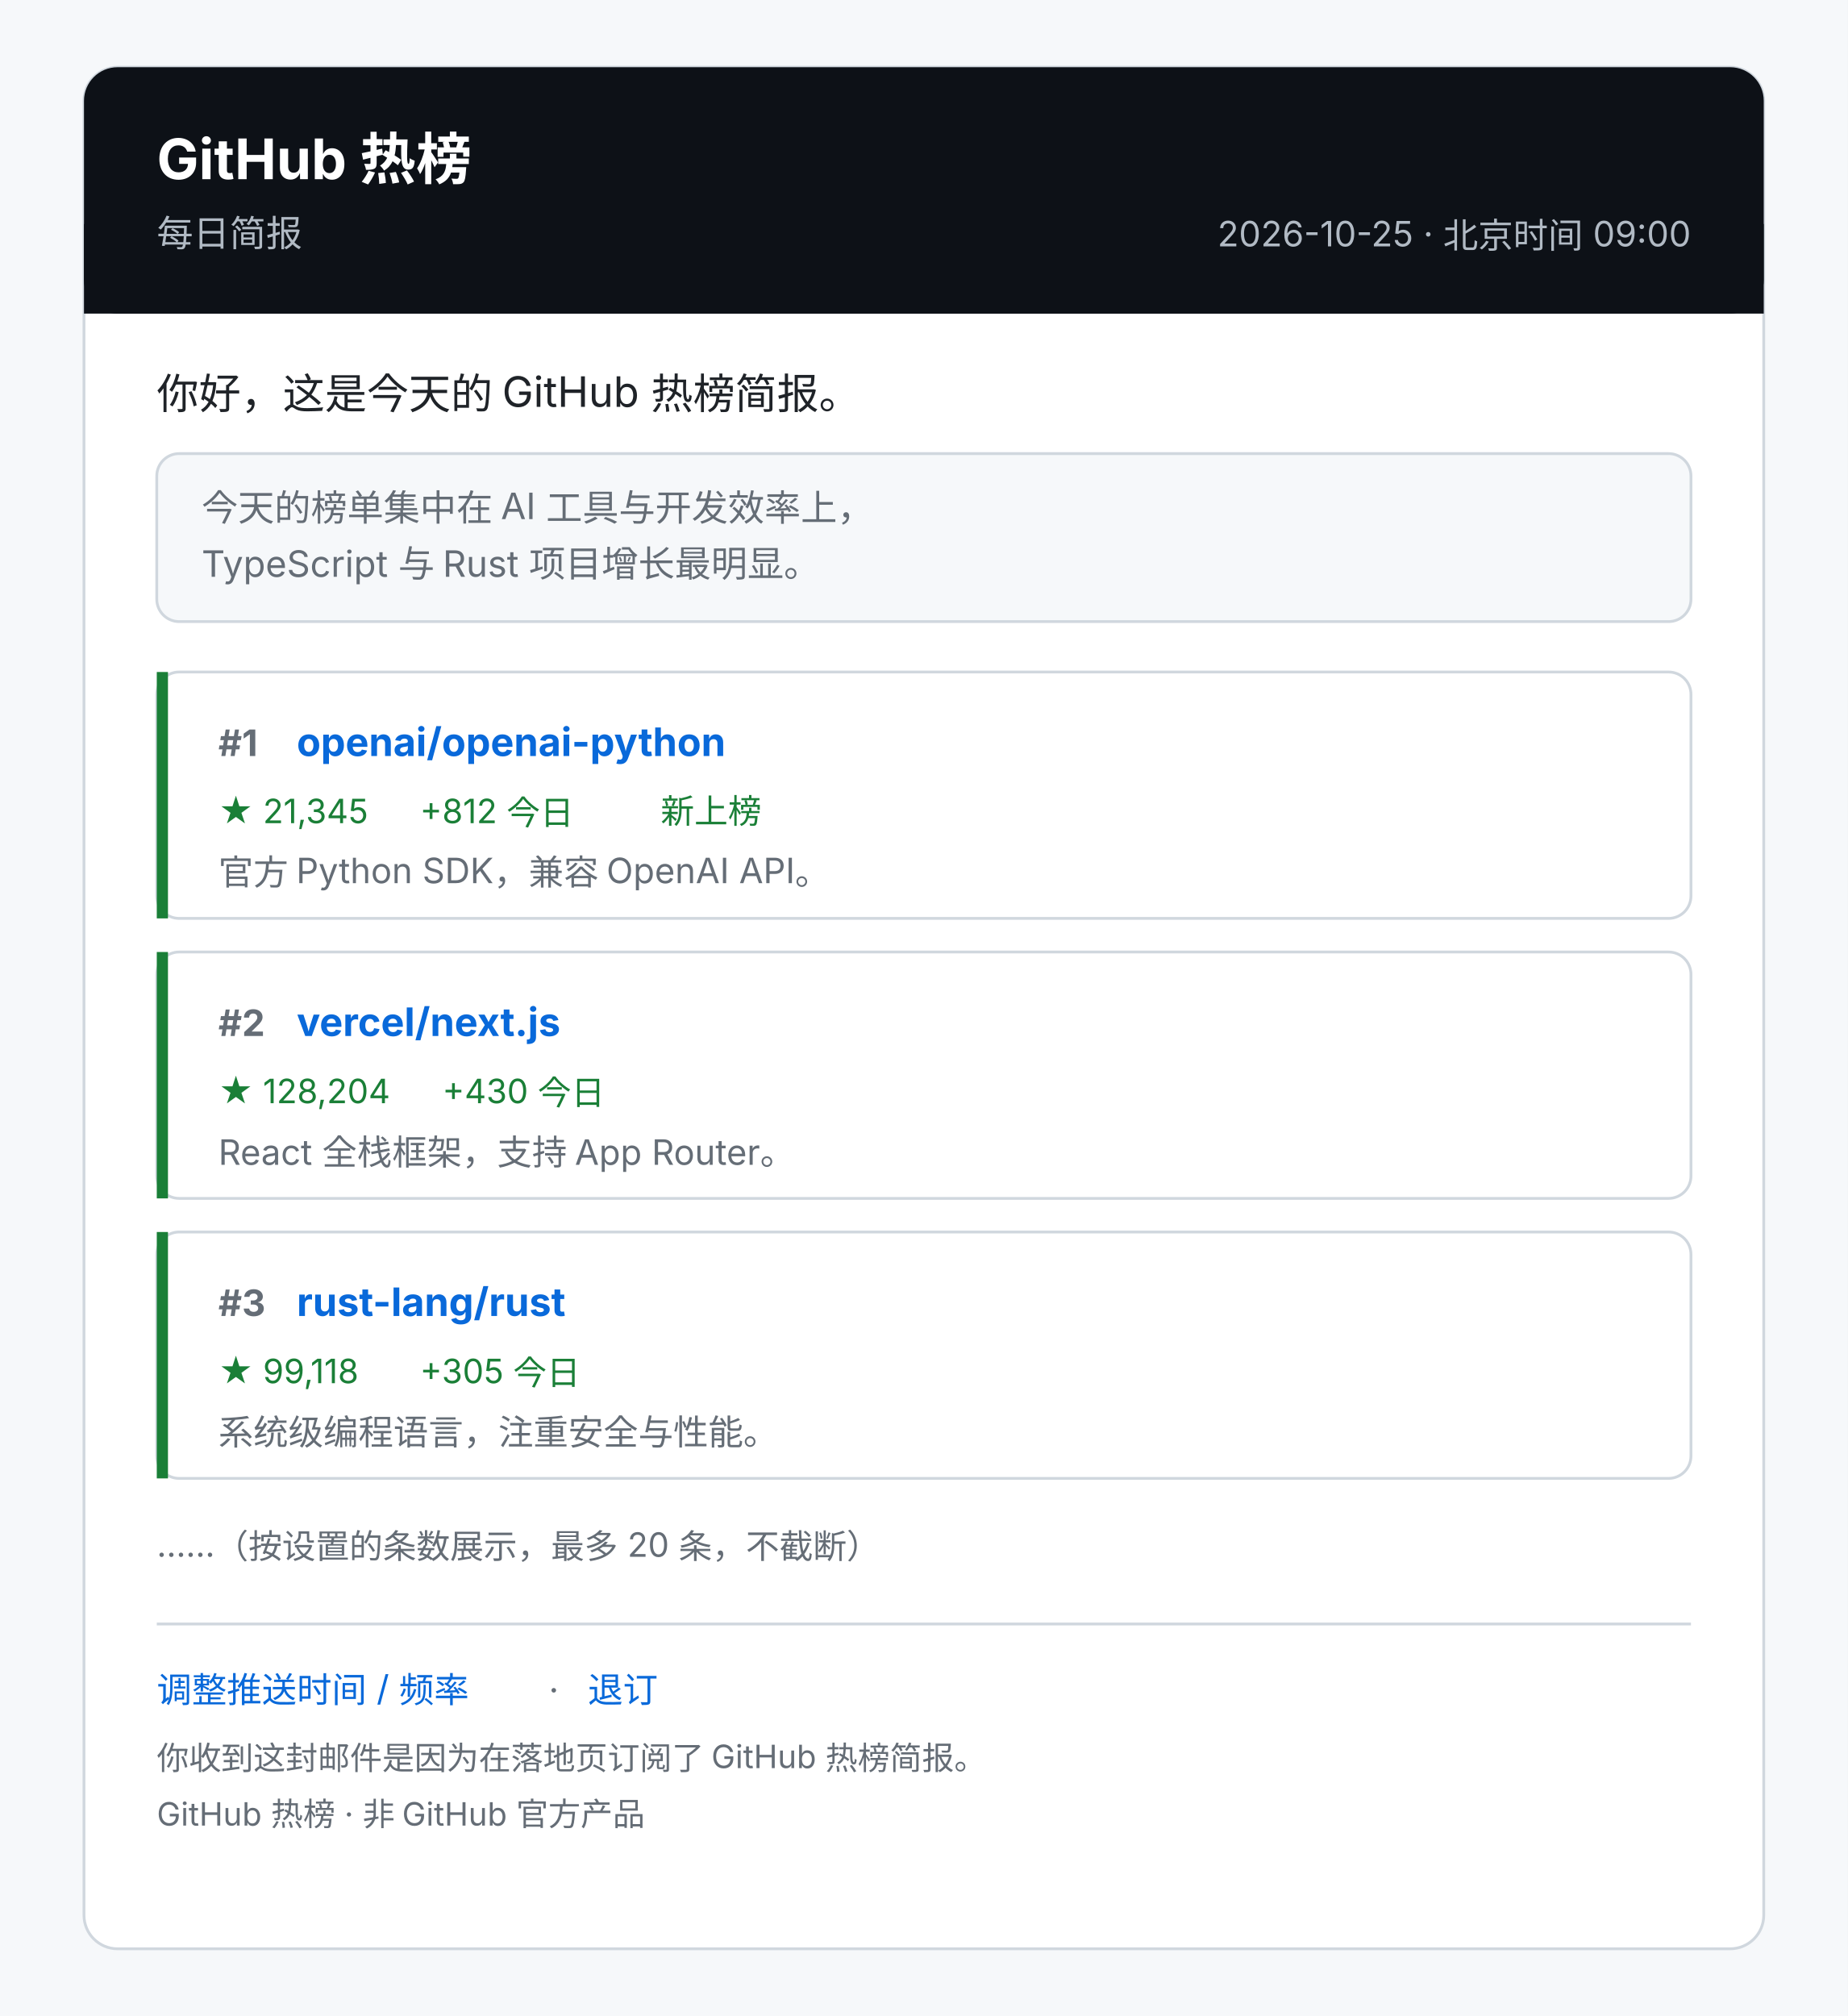
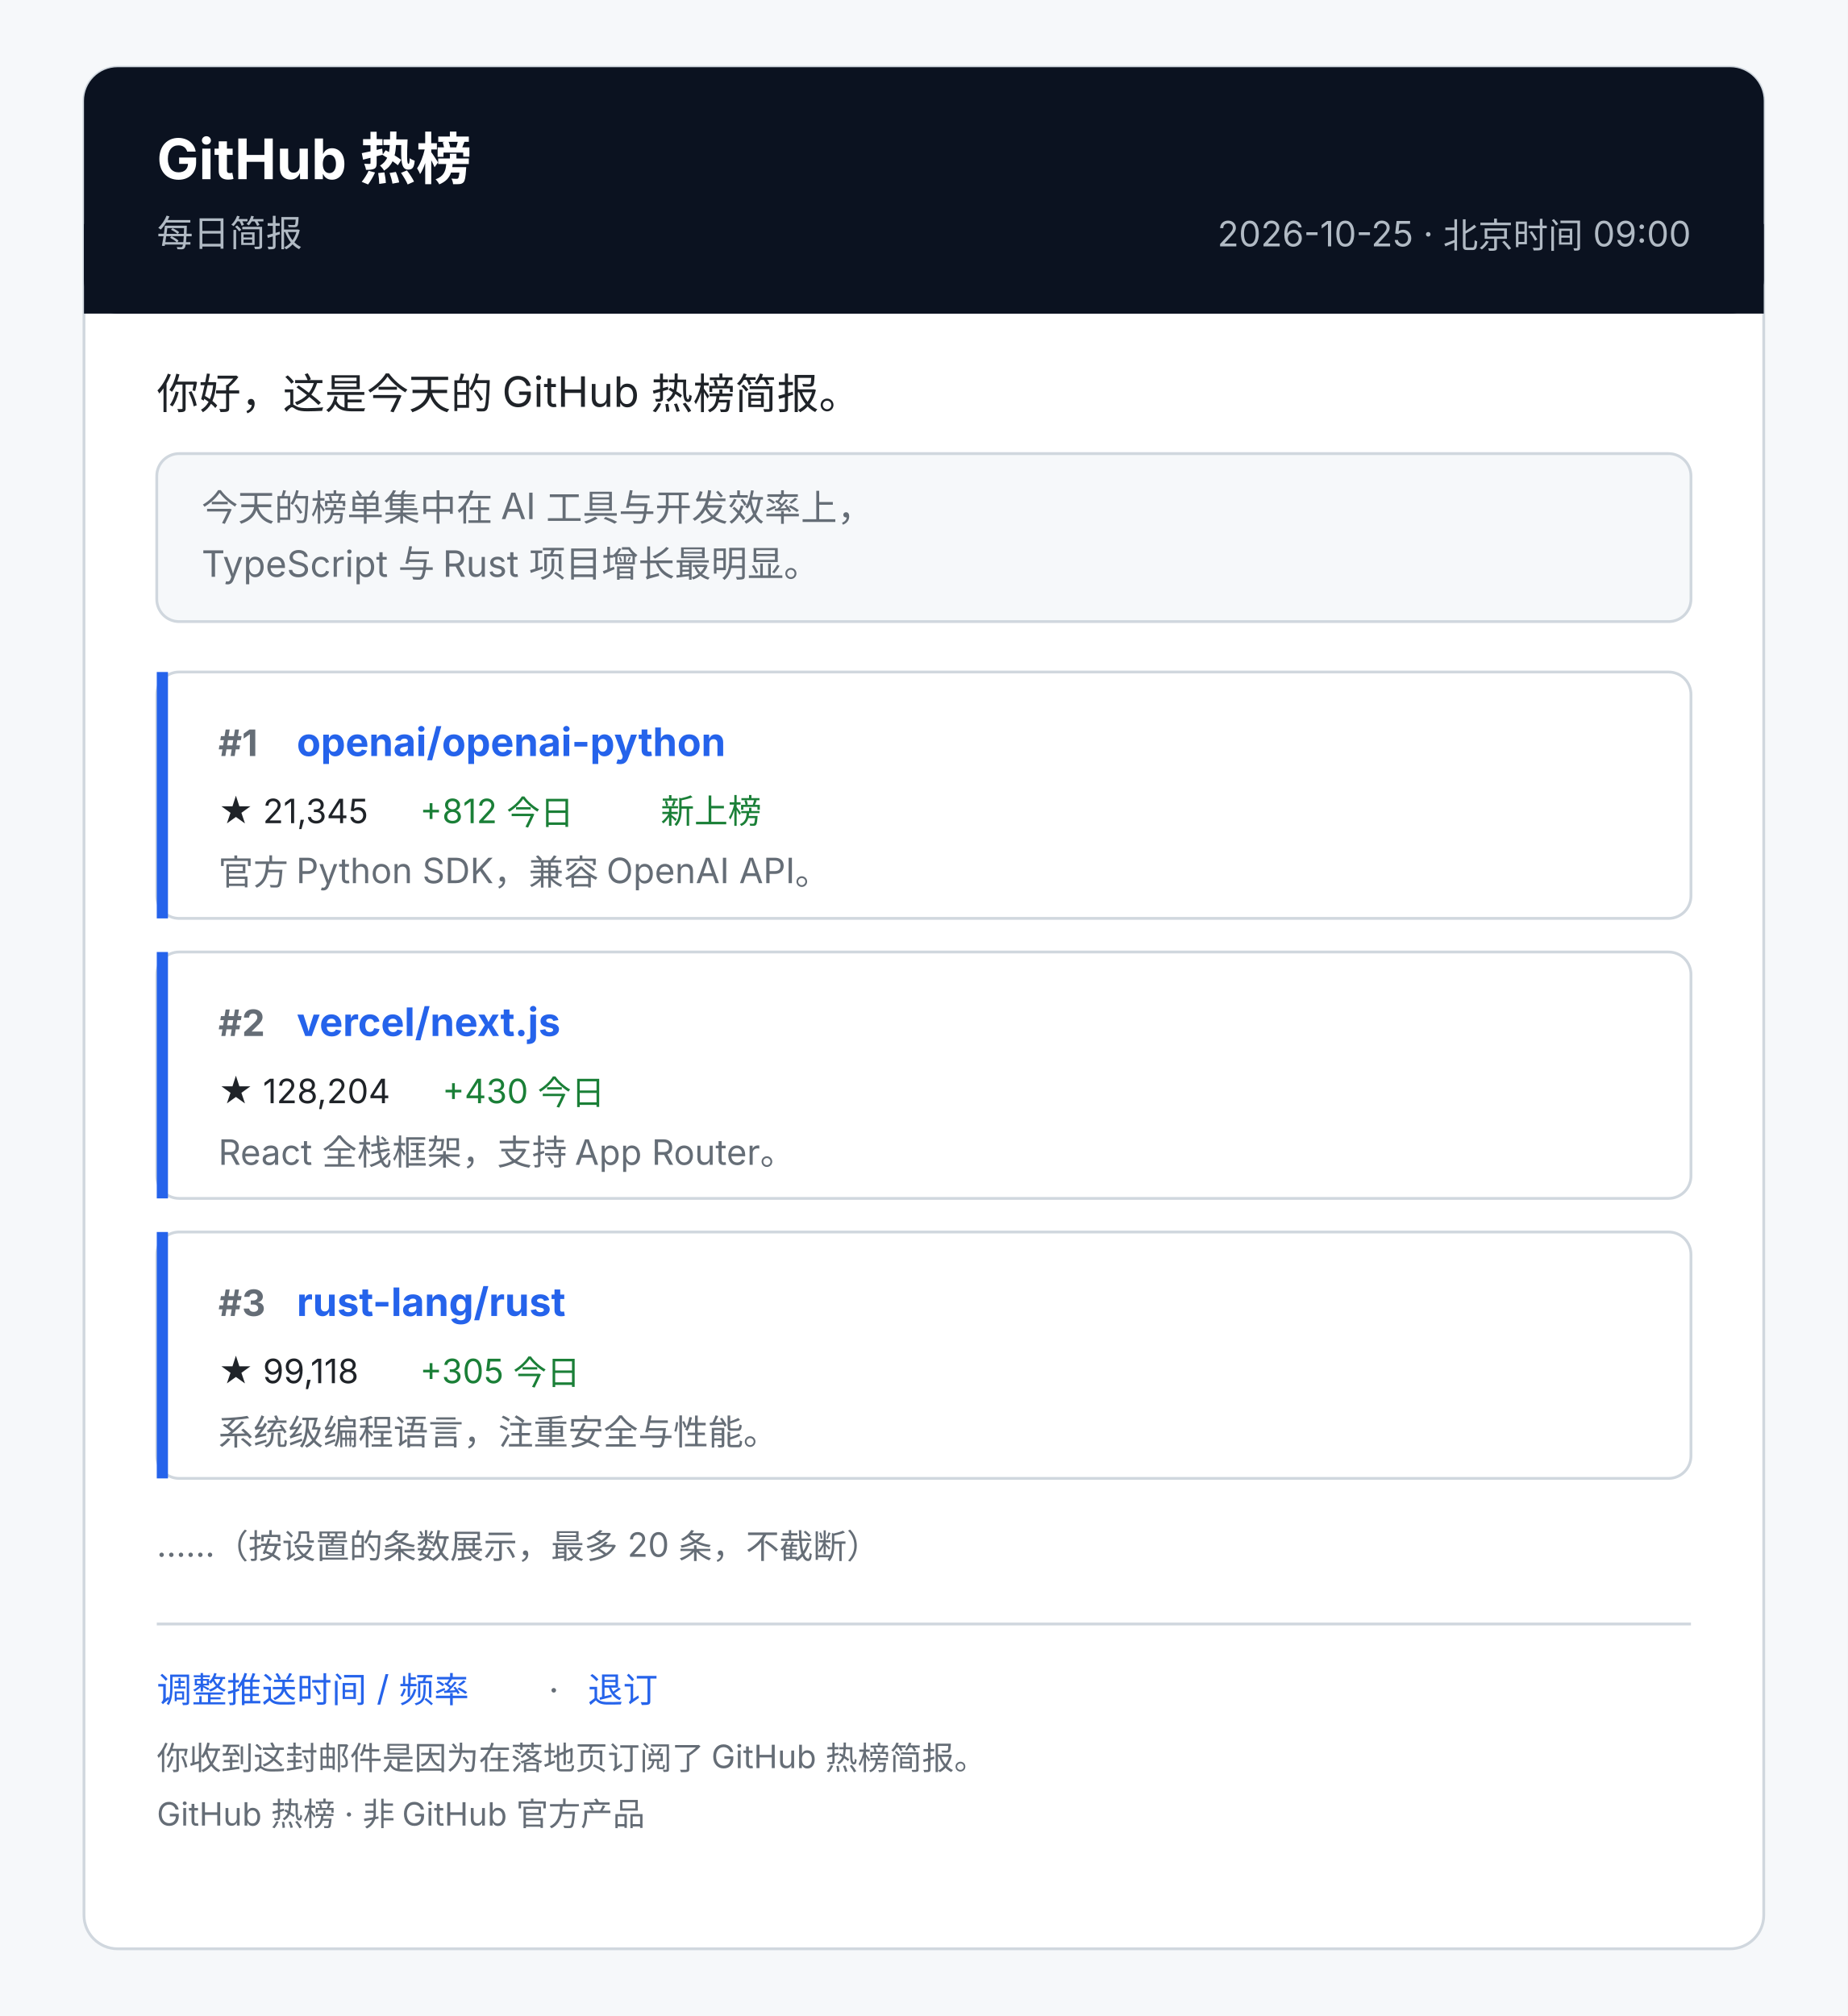
<svg xmlns="http://www.w3.org/2000/svg" width="660" height="720" viewBox="0 0 660 720" role="img" aria-label="邮箱简报示意：品牌头、今日概览、条目卡片与退订链接">
  <defs>
    <style>
      .t { font-family: -apple-system, "PingFang SC", "Microsoft YaHei", sans-serif; fill: #1f2328; }
      .muted { fill: #656d76; }
      .green { fill: #1a7f37; }
-       .link { fill: #0969da; }
+       .link { fill: #2563EB; }
      .card { fill: #ffffff; stroke: #d0d7de; stroke-width: 1; }
    </style>
  </defs>
  <rect width="660" height="720" fill="#f6f8fa" />
  <rect class="card" x="30" y="24" width="600" height="672" rx="12" />
-   <rect x="30" y="24" width="600" height="88" rx="12" fill="#0d1117" />
-   <rect x="30" y="80" width="600" height="32" fill="#0d1117" />
+   <rect x="30" y="24" width="600" height="88" rx="12" fill="#0B1220" />
+   <rect x="30" y="80" width="600" height="32" fill="#0B1220" />
  <text class="t" x="56" y="64" font-size="20" font-weight="700" style="fill:#ffffff">GitHub 热榜</text>
  <text class="t" x="56" y="88" font-size="13" style="fill:#b1bac4">每日简报</text>
  <text class="t" x="604" y="88" font-size="12.5" style="fill:#b1bac4" text-anchor="end">2026-10-25 · 北京时间 09:00</text>
  <text class="t" x="56" y="146" font-size="15">你好，这是今天的 GitHub 热榜简报。</text>
  <rect x="56" y="162" width="548" height="60" rx="8" fill="#f6f8fa" stroke="#d0d7de" stroke-width="1" />
  <text class="t muted" x="72" y="186" font-size="13">今天的榜单集中在 AI 工具与开发效率上，</text>
  <text class="t muted" x="72" y="206" font-size="13">TypeScript 与 Rust 项目增长最明显。</text>
  <rect class="card" x="56" y="240" width="548" height="88" rx="8" />
-   <rect x="56" y="240" width="4" height="88" fill="#1a7f37" />
+   <rect x="56" y="240" width="4" height="88" fill="#2563EB" />
  <text class="t muted" x="78" y="270" font-size="13" font-weight="700">#1</text>
  <text class="t link" x="106" y="270" font-size="14" font-weight="700">openai/openai-python</text>
-   <text class="t green" x="78" y="294" font-size="12">★ 21,345</text>
+   <text class="t" x="78" y="294" font-size="12">★ 21,345</text>
  <text class="t green" x="150" y="294" font-size="12">+812 今日</text>
  <text class="t green" x="236" y="294" font-size="12">新上榜</text>
  <text class="t muted" x="78" y="316" font-size="12.5">官方 Python SDK，兼容 OpenAI API。</text>
  <rect class="card" x="56" y="340" width="548" height="88" rx="8" />
-   <rect x="56" y="340" width="4" height="88" fill="#1a7f37" />
+   <rect x="56" y="340" width="4" height="88" fill="#2563EB" />
  <text class="t muted" x="78" y="370" font-size="13" font-weight="700">#2</text>
  <text class="t link" x="106" y="370" font-size="14" font-weight="700">vercel/next.js</text>
-   <text class="t green" x="78" y="394" font-size="12">★ 128,204</text>
+   <text class="t" x="78" y="394" font-size="12">★ 128,204</text>
  <text class="t green" x="158" y="394" font-size="12">+430 今日</text>
  <text class="t muted" x="78" y="416" font-size="12.5">React 全栈框架，支持 App Router。</text>
  <rect class="card" x="56" y="440" width="548" height="88" rx="8" />
-   <rect x="56" y="440" width="4" height="88" fill="#1a7f37" />
+   <rect x="56" y="440" width="4" height="88" fill="#2563EB" />
  <text class="t muted" x="78" y="470" font-size="13" font-weight="700">#3</text>
  <text class="t link" x="106" y="470" font-size="14" font-weight="700">rust-lang/rust</text>
-   <text class="t green" x="78" y="494" font-size="12">★ 99,118</text>
+   <text class="t" x="78" y="494" font-size="12">★ 99,118</text>
  <text class="t green" x="150" y="494" font-size="12">+305 今日</text>
  <text class="t muted" x="78" y="516" font-size="12.5">系统级编程语言，注重安全与性能。</text>
  <text class="t muted" x="56" y="556" font-size="12">……（按设置的条数展示，最多 20 条，不截断）</text>
  <line x1="56" y1="580" x2="604" y2="580" stroke="#d0d7de" stroke-width="1" />
  <text class="t link" x="56" y="608" font-size="12.5">调整推送时间 / 频率</text>
  <text class="t muted" x="196" y="608" font-size="12.5">·</text>
  <text class="t link" x="210" y="608" font-size="12.5">退订</text>
  <text class="t muted" x="56" y="632" font-size="11.5">你收到这封邮件是因为在落地页订阅了 GitHub 热榜简报。</text>
  <text class="t muted" x="56" y="652" font-size="11.5">GitHub 热榜 · 非 GitHub 官方产品</text>
</svg>
